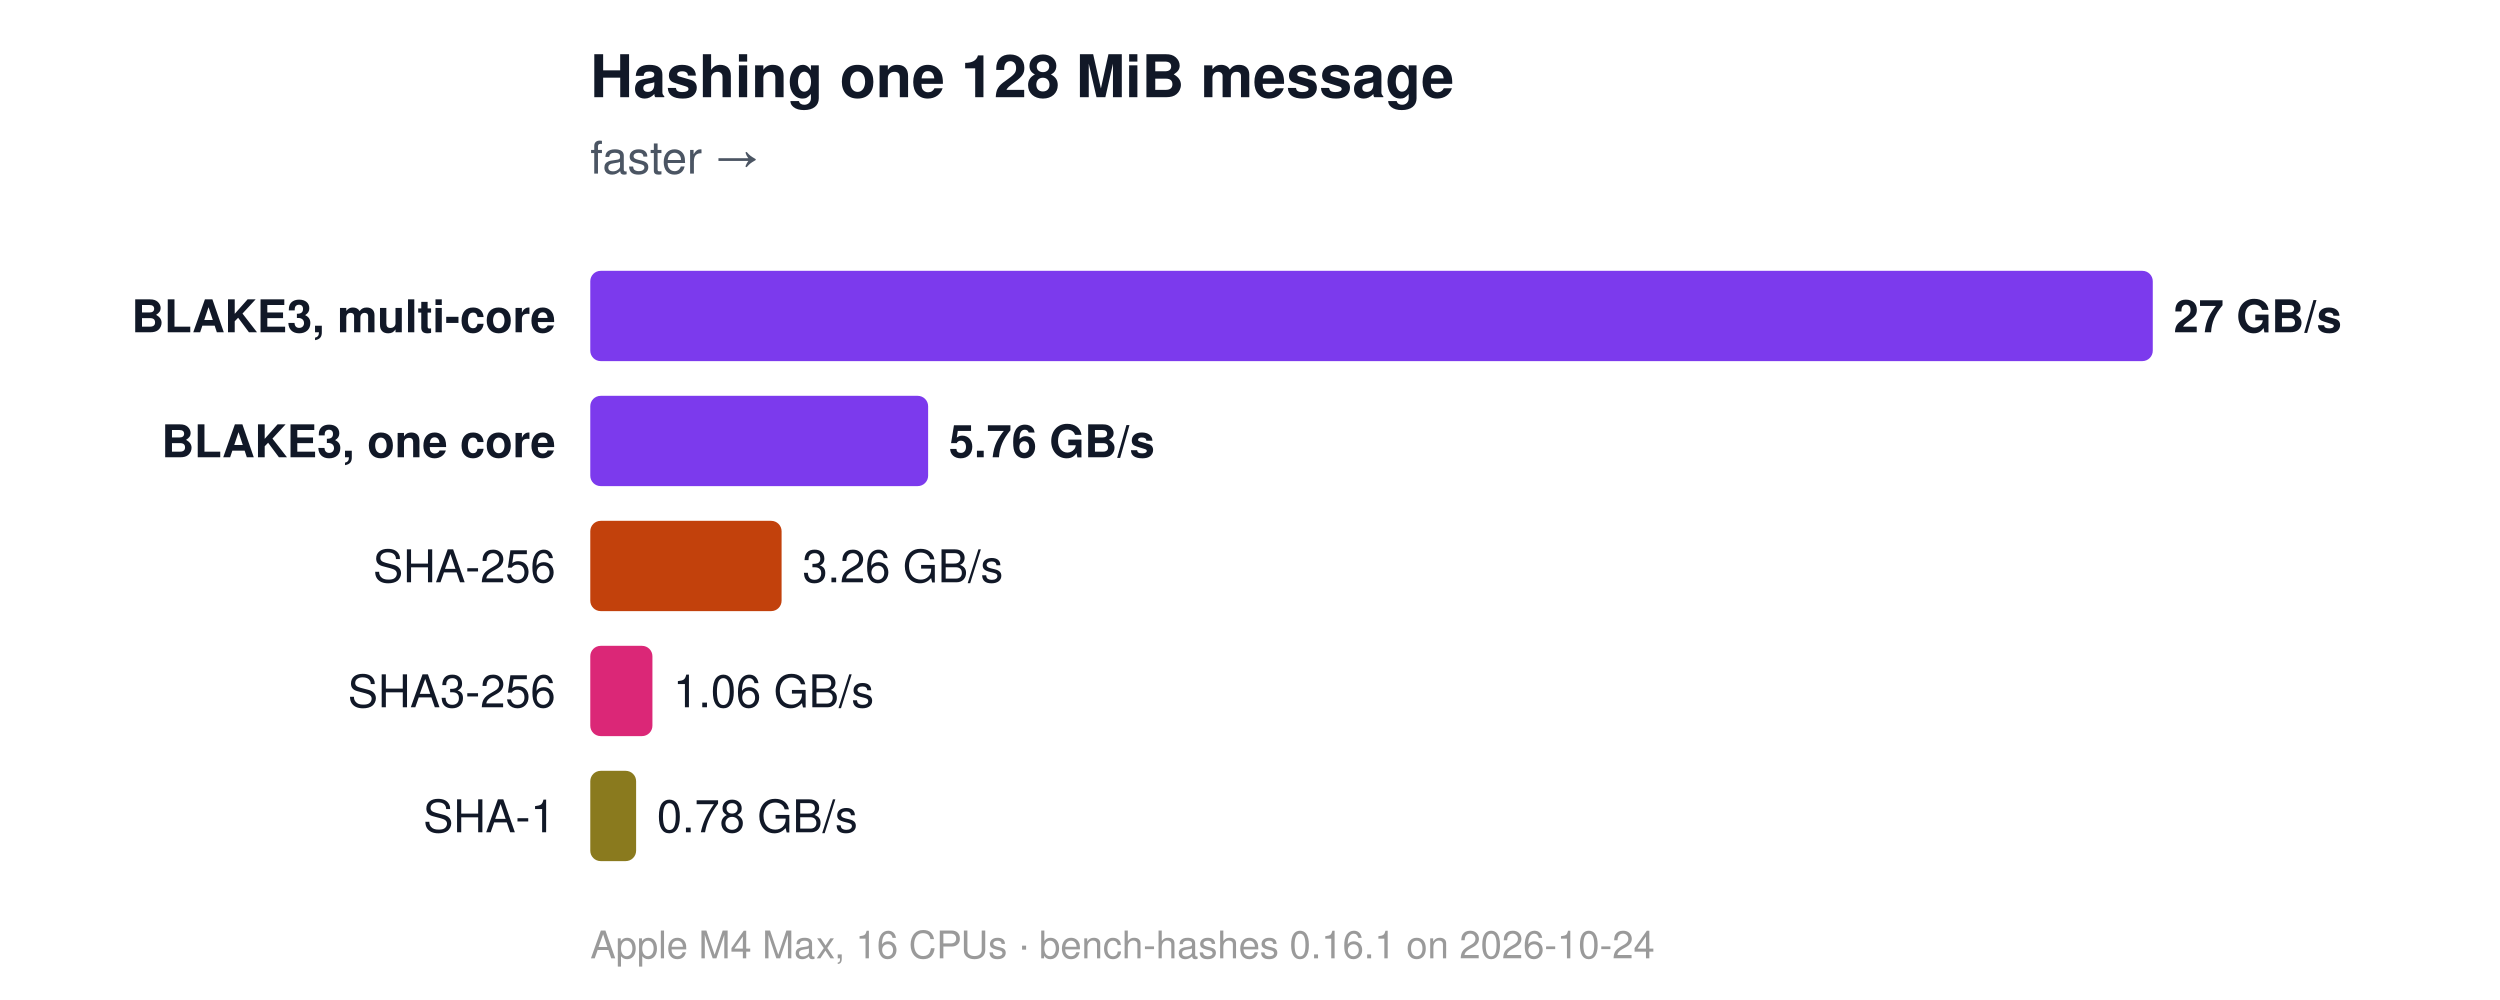
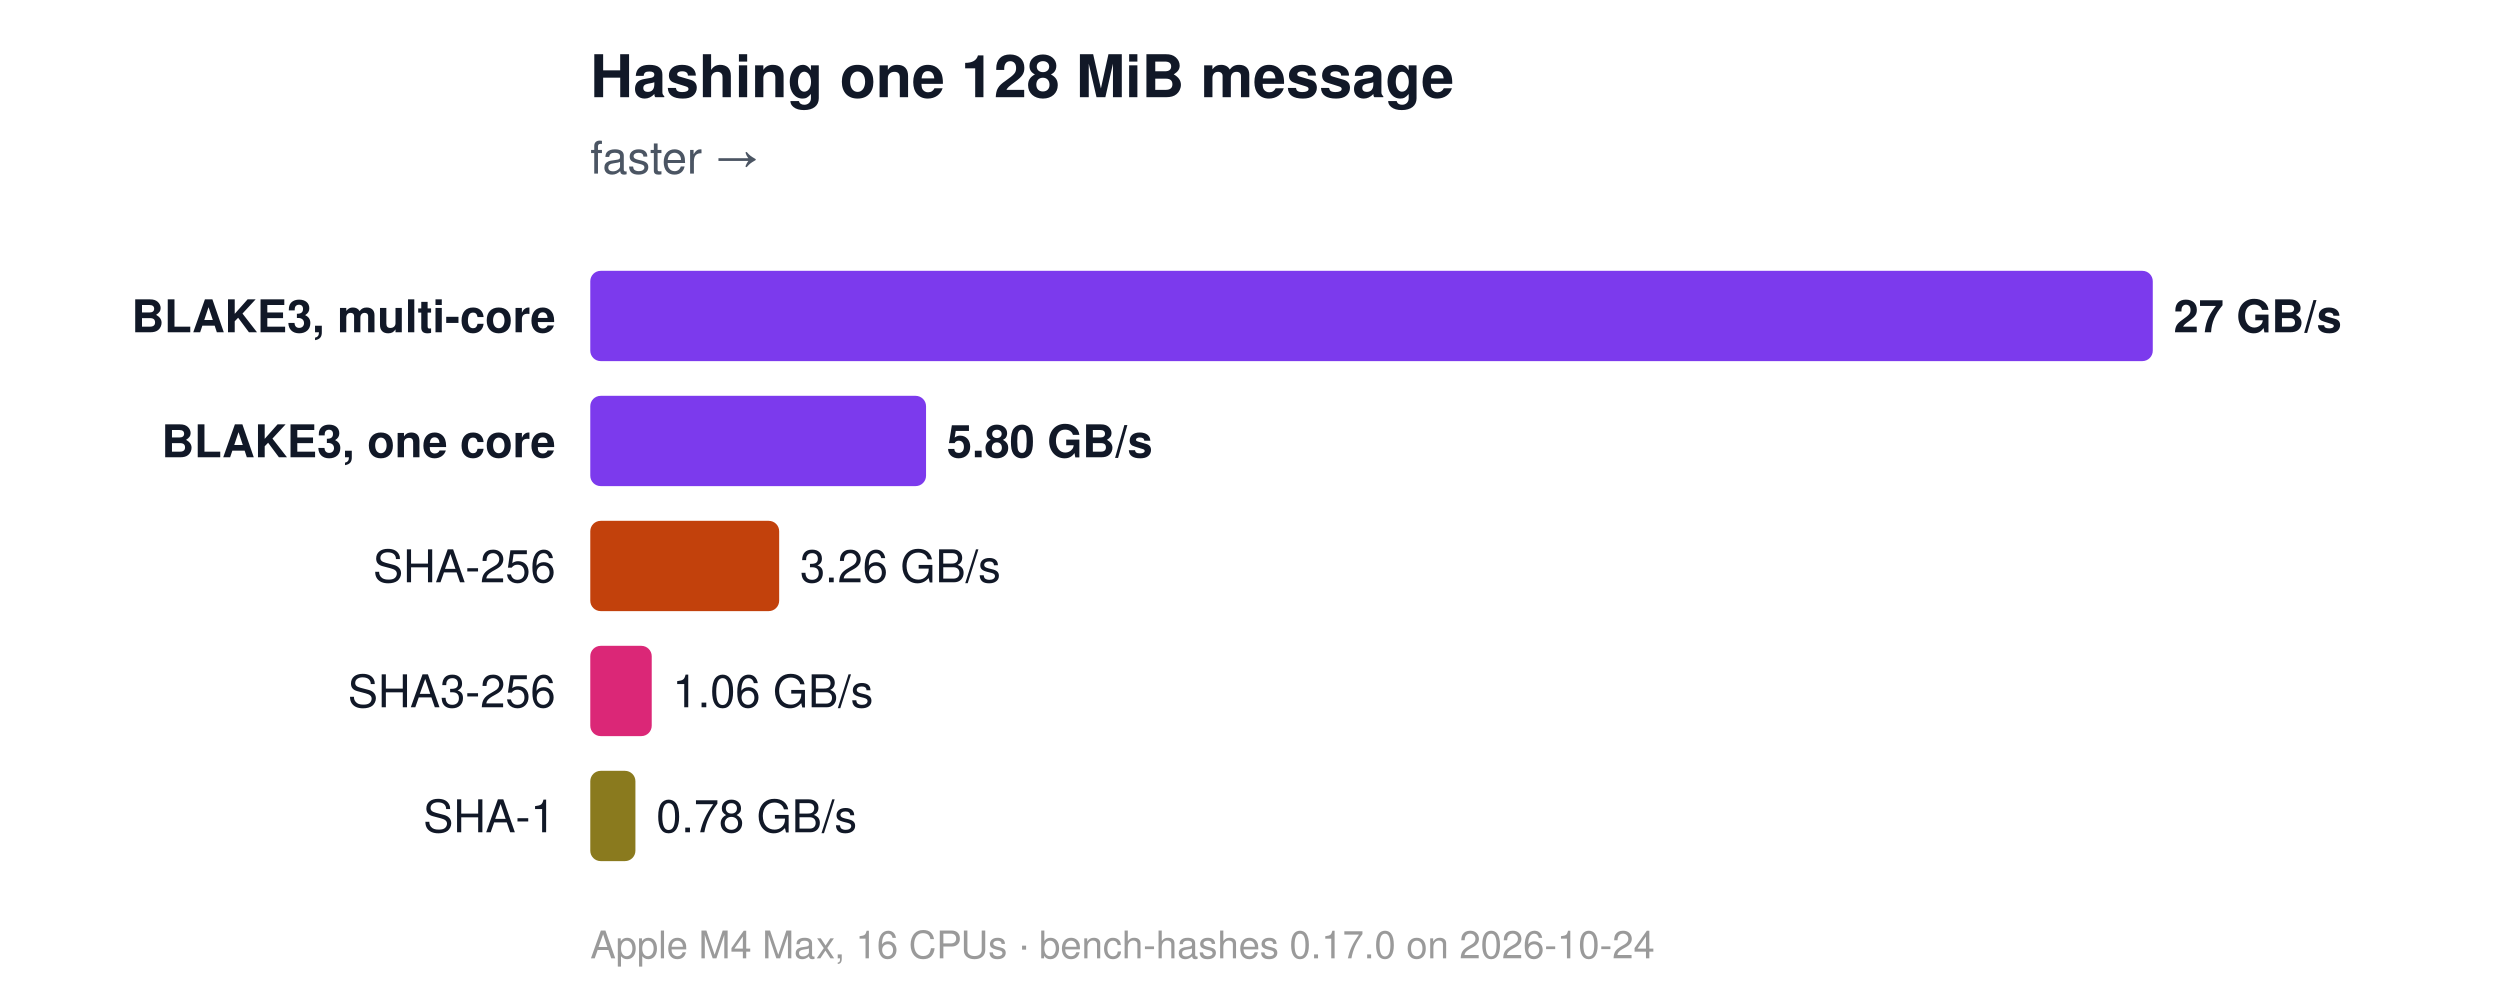
<svg xmlns="http://www.w3.org/2000/svg" width="720" height="288" viewBox="0 0 720 288" font-family="-apple-system, BlinkMacSystemFont, 'Segoe UI', Helvetica, Arial, sans-serif">
  <rect width="720" height="288" fill="#ffffff" />
  <text x="170" y="28" font-size="17" font-weight="600" fill="#111827">Hashing one 128 MiB message</text>
  <text x="170" y="50" font-size="13" fill="#4b5563">faster →</text>
  <text x="160" y="95.7" font-size="13" fill="#111827" text-anchor="end" font-weight="600">BLAKE3, multi-core</text>
  <rect x="170" y="78" width="450.0" height="26" rx="3" fill="#7c3aed" />
  <text x="626.0" y="95.7" font-size="13" fill="#111827" font-weight="600">27 GB/s</text>
  <text x="160" y="131.7" font-size="13" fill="#111827" text-anchor="end" font-weight="600">BLAKE3, one core</text>
-   <rect x="170" y="114" width="97.3" height="26" rx="3" fill="#7c3aed" />
-   <text x="273.3" y="131.7" font-size="13" fill="#111827" font-weight="600">5.76 GB/s</text>
+   <rect x="170" y="114" width="96.7" height="26" rx="3" fill="#7c3aed" />
+   <text x="272.7" y="131.7" font-size="13" fill="#111827" font-weight="600">5.80 GB/s</text>
  <text x="160" y="167.7" font-size="13" fill="#111827" text-anchor="end">SHA-256</text>
-   <rect x="170" y="150" width="55.1" height="26" rx="3" fill="#c2410c" />
-   <text x="231.1" y="167.7" font-size="13" fill="#111827">3.26 GB/s</text>
+   <rect x="170" y="150" width="54.4" height="26" rx="3" fill="#c2410c" />
+   <text x="230.4" y="167.7" font-size="13" fill="#111827">3.26 GB/s</text>
  <text x="160" y="203.7" font-size="13" fill="#111827" text-anchor="end">SHA3-256</text>
-   <rect x="170" y="186" width="17.9" height="26" rx="3" fill="#db2777" />
-   <text x="193.9" y="203.7" font-size="13" fill="#111827">1.06 GB/s</text>
+   <rect x="170" y="186" width="17.7" height="26" rx="3" fill="#db2777" />
+   <text x="193.7" y="203.7" font-size="13" fill="#111827">1.06 GB/s</text>
  <text x="160" y="239.7" font-size="13" fill="#111827" text-anchor="end">SHA-1</text>
-   <rect x="170" y="222" width="13.2" height="26" rx="3" fill="#8a7a1e" />
-   <text x="189.2" y="239.7" font-size="13" fill="#111827">0.78 GB/s</text>
-   <text x="170" y="276.0" font-size="11" fill="#9a9a9a">Apple M4 Max, 16 CPUs · bench-hashes 0.16.1 on 2026-10-24</text>
+   <rect x="170" y="222" width="13.0" height="26" rx="3" fill="#8a7a1e" />
+   <text x="189.0" y="239.7" font-size="13" fill="#111827">0.78 GB/s</text>
+   <text x="170" y="276.0" font-size="11" fill="#9a9a9a">Apple M4 Max, 16 CPUs · bench-hashes 0.17.0 on 2026-10-24</text>
</svg>
